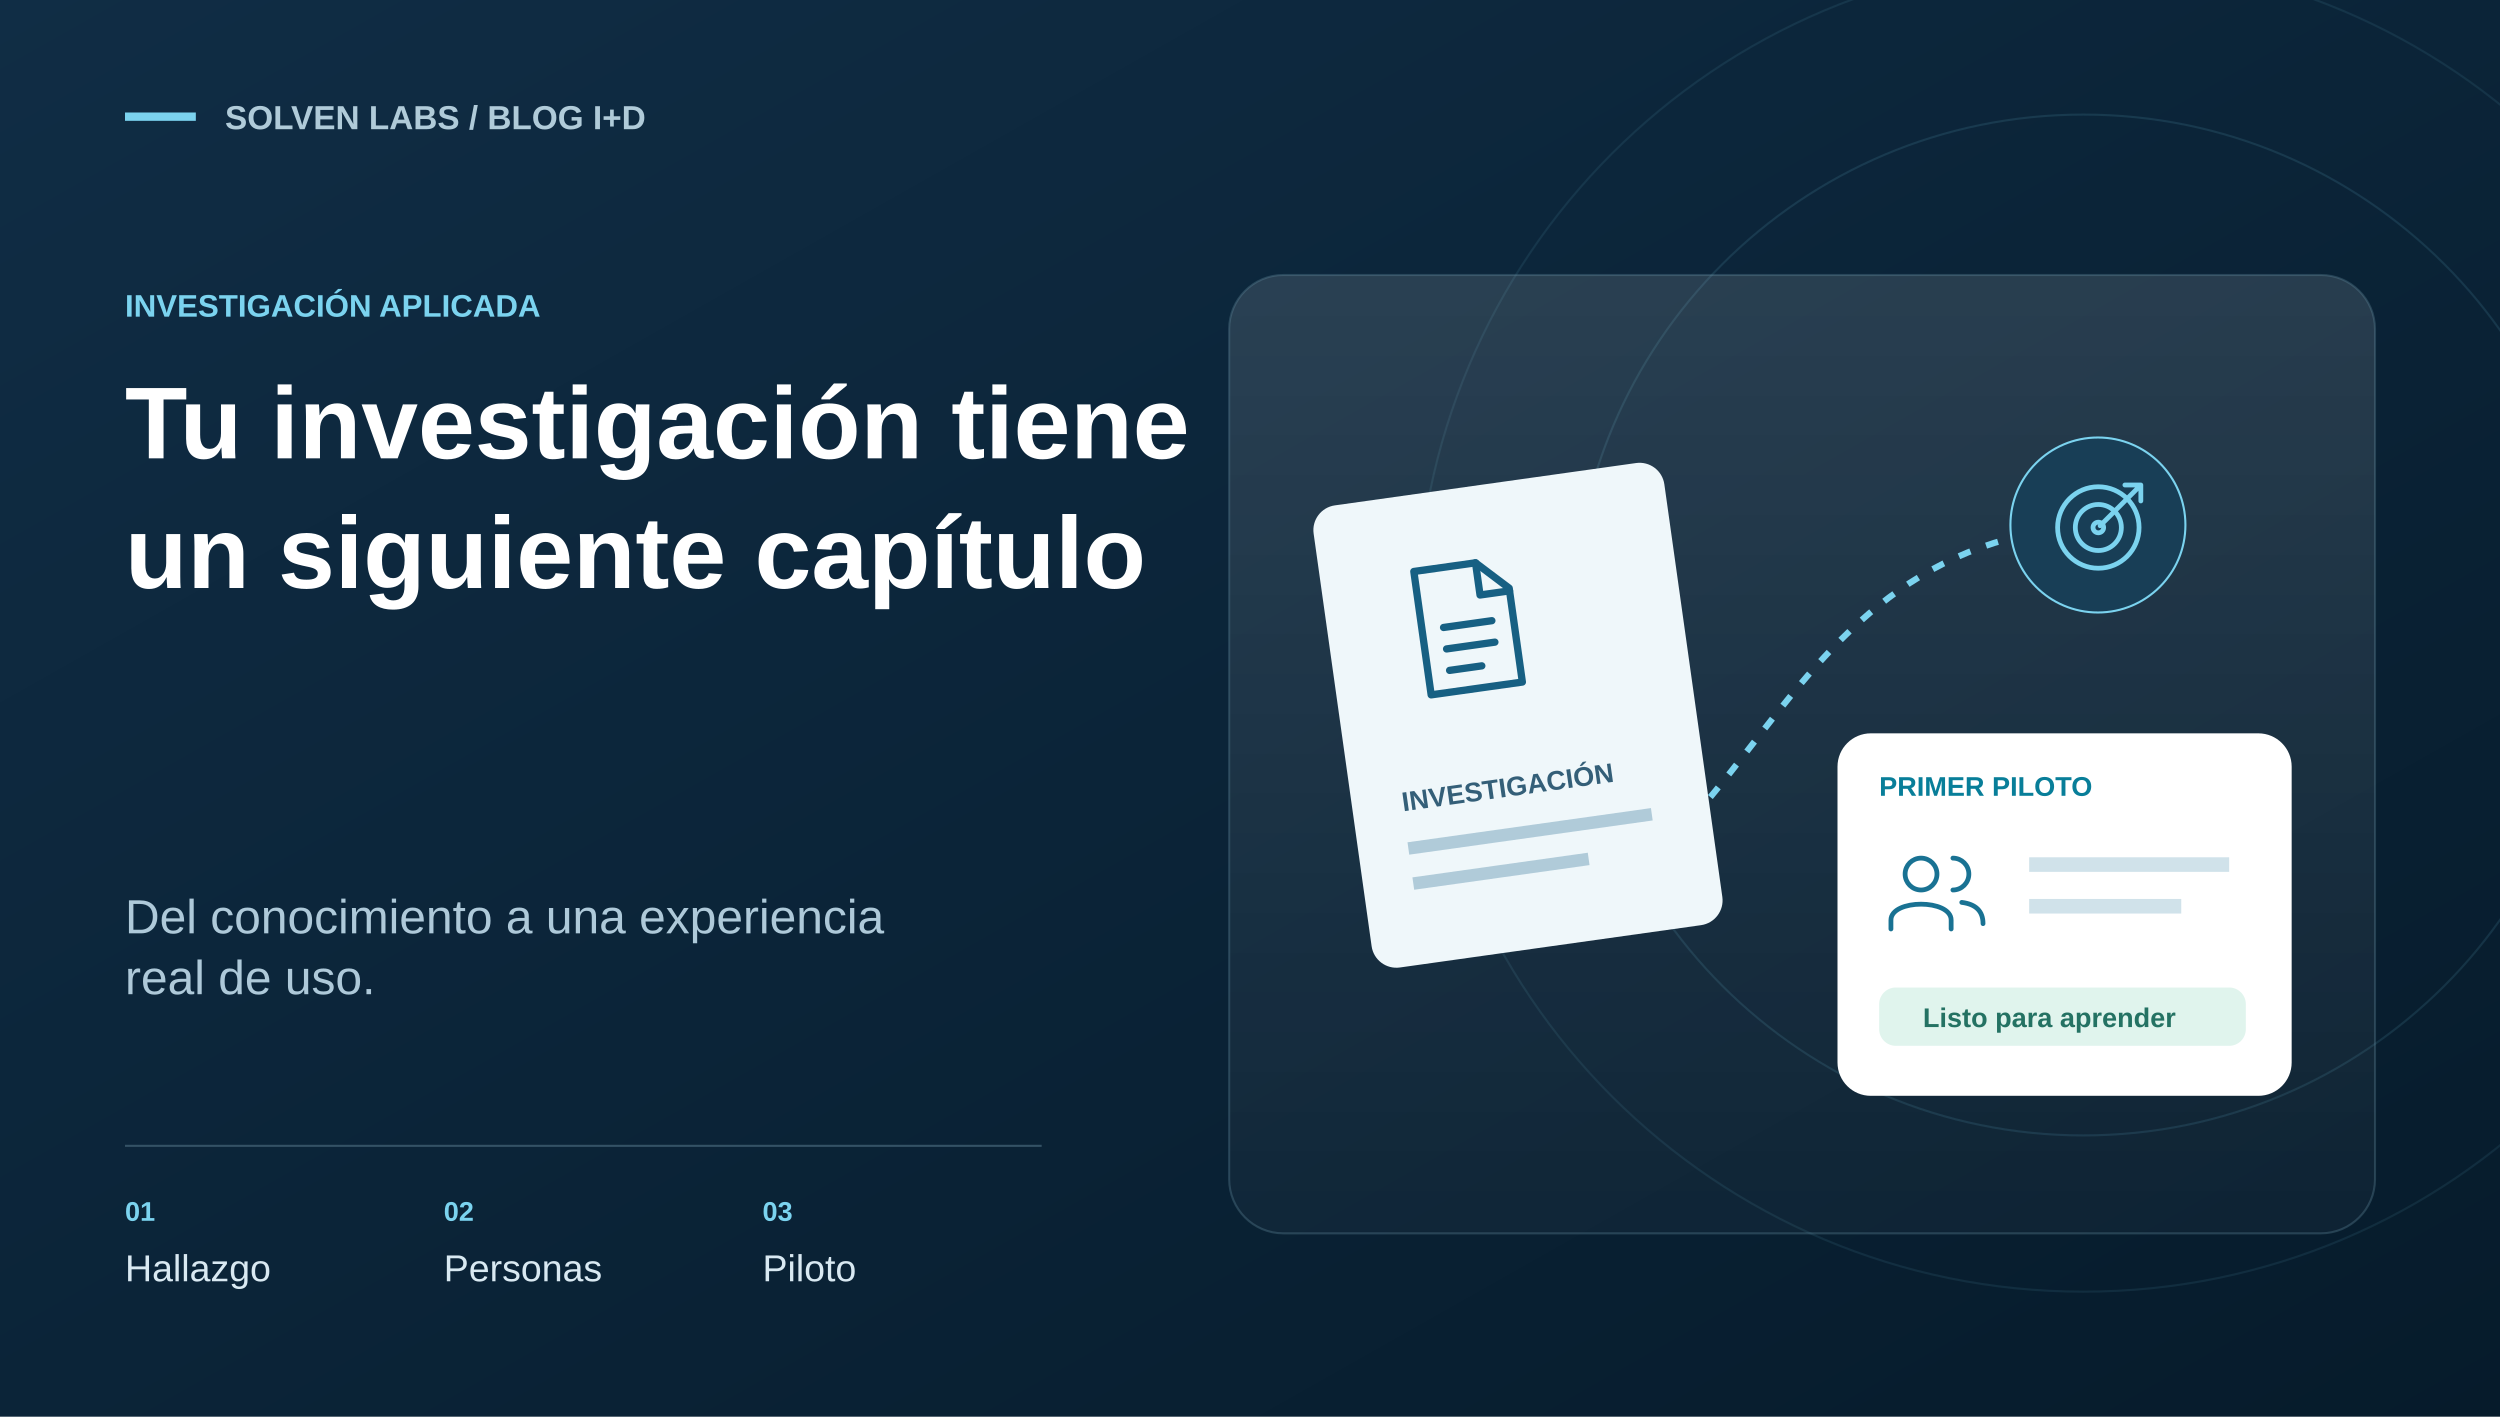
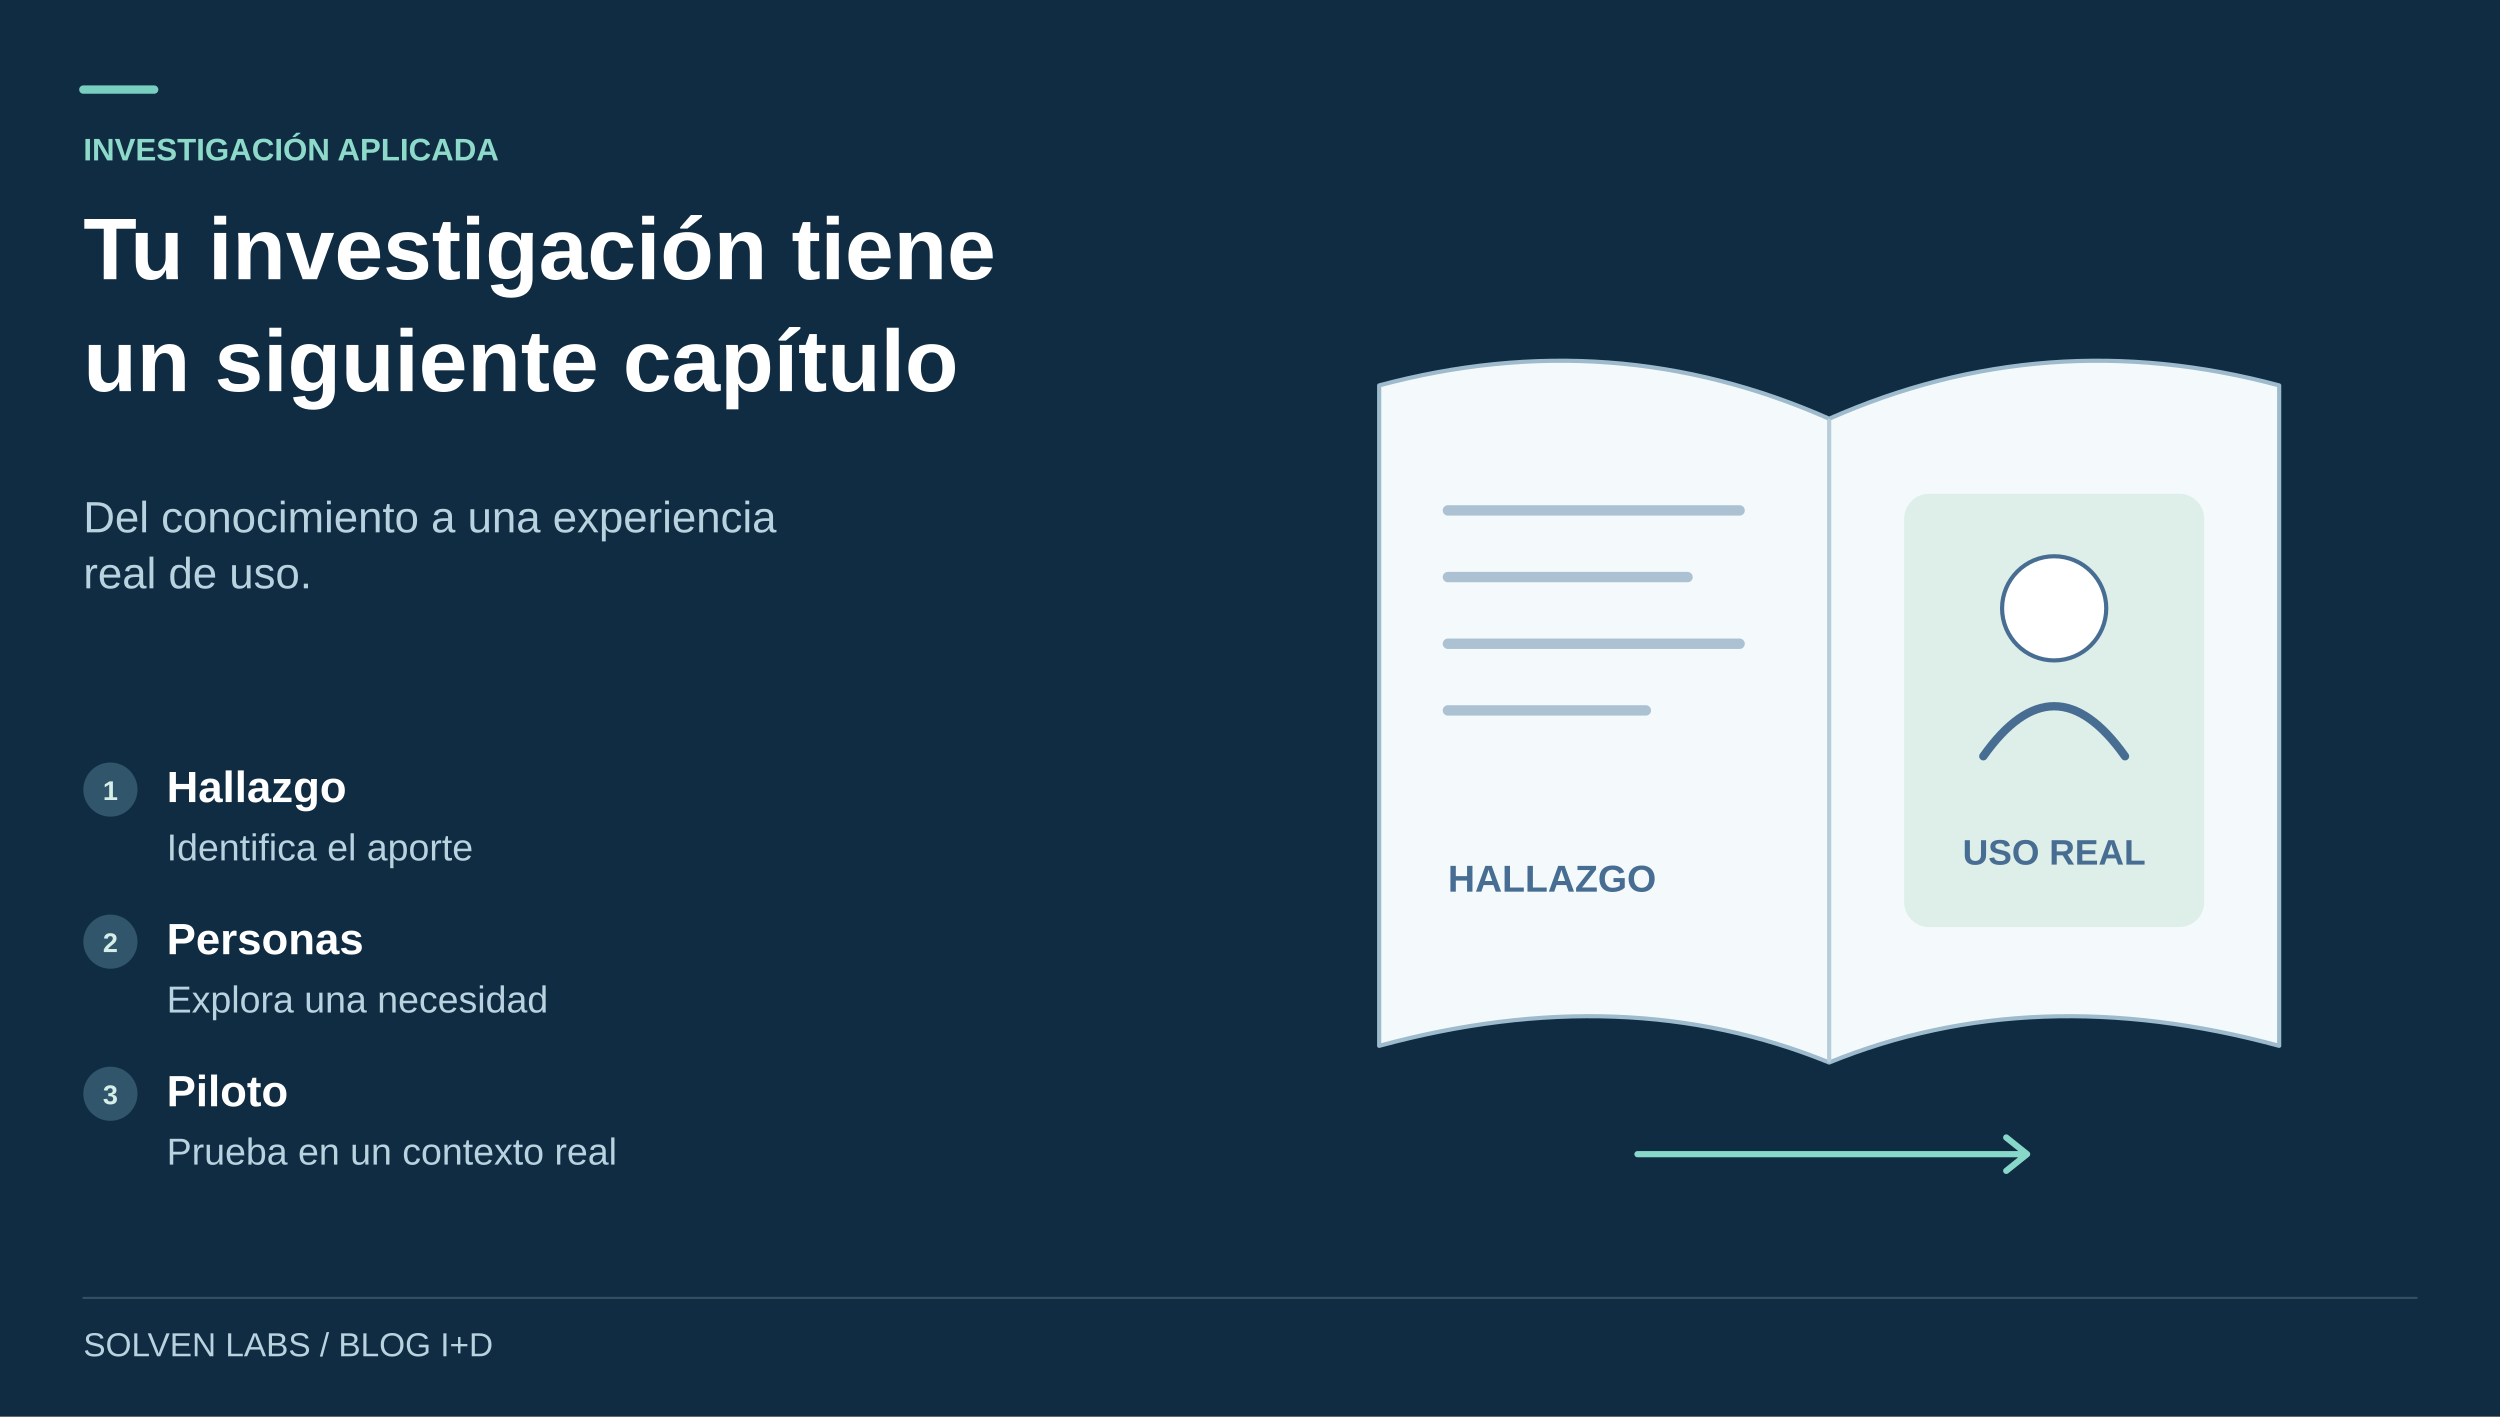
- <svg xmlns="http://www.w3.org/2000/svg" viewBox="0 0 1200 680" role="img" aria-labelledby="title desc">
-   <defs>
-     <linearGradient id="paper" x2="1" y2="1">
-       <stop stop-color="#f9fcfd" />
-       <stop offset="1" stop-color="#eaf2f6" />
-     </linearGradient>
-     <linearGradient id="night" x2="1" y2="1">
-       <stop stop-color="#102d45" />
-       <stop offset="1" stop-color="#061b2b" />
-     </linearGradient>
-     <linearGradient id="glass" x2="0" y2="1">
-       <stop stop-color="#fff" stop-opacity=".12" />
-       <stop offset="1" stop-color="#fff" stop-opacity=".025" />
-     </linearGradient>
-     <filter id="shadow" x="-30%" y="-30%" width="160%" height="180%">
-       <feDropShadow dx="0" dy="10" stdDeviation="12" flood-color="#052d45" flood-opacity=".1" />
-     </filter>
-     <marker id="arrow" viewBox="0 0 10 10" refX="8" refY="5" markerWidth="5" markerHeight="5" orient="auto">
-       <path d="m1 1 7 4-7 4" fill="none" stroke="#56a4b9" stroke-width="1.5" />
-     </marker>
-   </defs>
+ <svg xmlns="http://www.w3.org/2000/svg" width="1200" height="680" viewBox="0 0 1200 680" role="img" aria-labelledby="title desc">
+   <rect x="0" y="0" width="1200" height="680" rx="0" fill="#102c42" stroke="none" />
  <g font-family="Arial, Helvetica, sans-serif">
-     <rect width="1200" height="680" fill="url(#night)" />
-     <circle cx="1000" cy="300" r="320" fill="none" stroke="#7bd3ef" stroke-opacity=".09" />
-     <circle cx="1000" cy="300" r="245" fill="none" stroke="#7bd3ef" stroke-opacity=".12" />
-     <path d="M60 56h34" stroke="#7bd3ef" stroke-width="4" />
-     <text x="108" y="62" fill="#b0cbd9" font-size="16" font-weight="700">SOLVEN LABS  /  BLOG I+D</text>
-     <text x="60" y="152" fill="#7bd3ef" font-size="15" font-weight="700">INVESTIGACIÓN APLICADA</text>
-     <text x="60" y="220" fill="#fff" font-size="49" font-weight="700">Tu investigación tiene</text>
-     <text x="60" y="282.23" fill="#fff" font-size="49" font-weight="700">un siguiente capítulo</text>
-     <text x="60" y="448" fill="#aec9d9" font-size="23" font-weight="400">Del conocimiento a una experiencia</text>
-     <text x="60" y="477.21" fill="#aec9d9" font-size="23" font-weight="400">real de uso.</text>
-     <path d="M60 550h440" stroke="#345265" />
-     <text x="60" y="586" fill="#7bd3ef" font-size="13" font-weight="700">01</text>
-     <text x="60" y="615" fill="#d9e9f2" font-size="18" font-weight="500">Hallazgo</text>
-     <text x="213" y="586" fill="#7bd3ef" font-size="13" font-weight="700">02</text>
-     <text x="213" y="615" fill="#d9e9f2" font-size="18" font-weight="500">Personas</text>
-     <text x="366" y="586" fill="#7bd3ef" font-size="13" font-weight="700">03</text>
-     <text x="366" y="615" fill="#d9e9f2" font-size="18" font-weight="500">Piloto</text>
-     <g transform="translate(590 132)">
-       <rect width="550" height="460" rx="26" fill="url(#glass)" stroke="#648ea1" stroke-opacity=".32" />
-       <path d="M100 320C260 320 245 120 427 120" fill="none" stroke="#7bd3ef" stroke-width="3" stroke-dasharray="6 8" marker-end="url(#arrow)" />
-       <g transform="rotate(-8 133 200)">
-         <rect x="52" y="100" width="170" height="224" rx="12" fill="#eff7fa" />
-         <g transform="translate(75 125) scale(1.3)" fill="none" stroke="#176083" stroke-width="2.7" stroke-linecap="round" stroke-linejoin="round">
-           <path d="M17 9h23l11 11v35H17z" />
-           <path d="M40 9v12h11M25 31h18M25 39h18M25 47h12" />
-         </g>
-         <text x="76" y="250" fill="#345f78" font-size="13" font-weight="700">INVESTIGACIÓN</text>
-         <path d="M76 268h118m-118 17h85" stroke="#b0cbd9" stroke-width="6" />
-       </g>
-       <rect x="292" y="220" width="218" height="174" rx="16" fill="#fff" />
-       <text x="312" y="250" fill="#087e99" font-size="13" font-weight="700">PRIMER PILOTO</text>
-       <g transform="translate(310 268) scale(0.85)" fill="none" stroke="#197293" stroke-width="2.7" stroke-linecap="round" stroke-linejoin="round">
-         <circle cx="26" cy="23" r="9" />
-         <path d="M9 54v-5c0-12 34-12 34 0v5M44 14a9 9 0 0 1 0 18M49 39c8 1 12 5 12 12" />
-       </g>
-       <path d="M384 283h96m-96 20h73" stroke="#d0e2ea" stroke-width="7" />
-       <rect x="312" y="342" width="176" height="28" rx="8" fill="#e0f4ed" />
-       <text x="333" y="361" fill="#247263" font-size="13" font-weight="700">Listo para aprender</text>
-       <circle cx="417" cy="120" r="42" fill="#183e56" stroke="#7bd3ef" />
-       <g transform="translate(390 94) scale(0.85)" fill="none" stroke="#7bd3ef" stroke-width="2.7" stroke-linecap="round" stroke-linejoin="round">
-         <circle cx="32" cy="32" r="23" />
-         <circle cx="32" cy="32" r="13" />
-         <circle cx="32" cy="32" r="3" />
-         <path d="m33 31 23-23M47 8h9v9" />
-       </g>
+     <path d="M40 43h34" fill="none" stroke="#79cfbf" stroke-width="4" stroke-linecap="round" stroke-linejoin="round" stroke-dasharray="" />
+     <text x="40" y="77" font-size="15" fill="#8edaca" font-weight="700" text-anchor="start">INVESTIGACIÓN APLICADA</text>
+     <text x="40" y="134" font-size="42" fill="#fff" font-weight="700" text-anchor="start">Tu investigación tiene</text>
+     <text x="40" y="187.76" font-size="42" fill="#fff" font-weight="700" text-anchor="start">un siguiente capítulo</text>
+     <text x="40" y="255.52" font-size="21" fill="#b9d2df" font-weight="400" text-anchor="start">Del conocimiento a una experiencia</text>
+     <text x="40" y="282.4" font-size="21" fill="#b9d2df" font-weight="400" text-anchor="start">real de uso.</text>
+     <g transform="translate(620 100)">
+       <path d="M258 410Q160 370 42 402V85q112-30 216 16 104-46 216-16v317q-118-32-216 8Z" fill="#f4f9fc" stroke="#9dbbcd" stroke-width="2" stroke-linecap="round" stroke-linejoin="round" stroke-dasharray="" />
+       <path d="M258 102v307" fill="none" stroke="#b7cdd9" stroke-width="2" stroke-linecap="round" stroke-linejoin="round" stroke-dasharray="" />
+       <path d="M75 145h140" fill="none" stroke="#acc2d2" stroke-width="5" stroke-linecap="round" stroke-linejoin="round" stroke-dasharray="" />
+       <path d="M75 177h115" fill="none" stroke="#acc2d2" stroke-width="5" stroke-linecap="round" stroke-linejoin="round" stroke-dasharray="" />
+       <path d="M75 209h140" fill="none" stroke="#acc2d2" stroke-width="5" stroke-linecap="round" stroke-linejoin="round" stroke-dasharray="" />
+       <path d="M75 241h95" fill="none" stroke="#acc2d2" stroke-width="5" stroke-linecap="round" stroke-linejoin="round" stroke-dasharray="" />
+       <text x="75" y="328" font-size="18" fill="#476d92" font-weight="700" text-anchor="start">HALLAZGO</text>
+       <rect x="294" y="137" width="144" height="208" rx="12" fill="#deeee9" stroke="none" />
+       <circle cx="366" cy="192" r="25" fill="#fff" stroke="#476d92" stroke-width="2" />
+       <path d="M332 263q34-48 68 0" fill="none" stroke="#476d92" stroke-width="4" stroke-linecap="round" stroke-linejoin="round" stroke-dasharray="" />
+       <text x="366" y="315" font-size="17" fill="#476d92" font-weight="700" text-anchor="middle">USO REAL</text>
+       <path d="M166 454h187m-10-8 10 8-10 8" fill="none" stroke="#88d8c9" stroke-width="3" stroke-linecap="round" stroke-linejoin="round" stroke-dasharray="" />
    </g>
+     <circle cx="53" cy="379" r="13" fill="#31556b" stroke="none" stroke-width="2" />
+     <text x="53" y="384" font-size="13" fill="#d5eee8" font-weight="700" text-anchor="middle">1</text>
+     <text x="80" y="385" font-size="21" fill="#fff" font-weight="700" text-anchor="start">Hallazgo</text>
+     <text x="80" y="413" font-size="18" fill="#b9d2df" font-weight="400" text-anchor="start">Identifica el aporte</text>
+     <circle cx="53" cy="452" r="13" fill="#31556b" stroke="none" stroke-width="2" />
+     <text x="53" y="457" font-size="13" fill="#d5eee8" font-weight="700" text-anchor="middle">2</text>
+     <text x="80" y="458" font-size="21" fill="#fff" font-weight="700" text-anchor="start">Personas</text>
+     <text x="80" y="486" font-size="18" fill="#b9d2df" font-weight="400" text-anchor="start">Explora una necesidad</text>
+     <circle cx="53" cy="525" r="13" fill="#31556b" stroke="none" stroke-width="2" />
+     <text x="53" y="530" font-size="13" fill="#d5eee8" font-weight="700" text-anchor="middle">3</text>
+     <text x="80" y="531" font-size="21" fill="#fff" font-weight="700" text-anchor="start">Piloto</text>
+     <text x="80" y="559" font-size="18" fill="#b9d2df" font-weight="400" text-anchor="start">Prueba en un contexto real</text>
+     <path d="M40 623H1160" fill="none" stroke="#345064" stroke-width="1" stroke-linecap="round" stroke-linejoin="round" stroke-dasharray="" />
+     <text x="40" y="651" font-size="16" fill="#b9d2df" font-weight="400" text-anchor="start">SOLVEN LABS / BLOG I+D</text>
  </g>
</svg>
